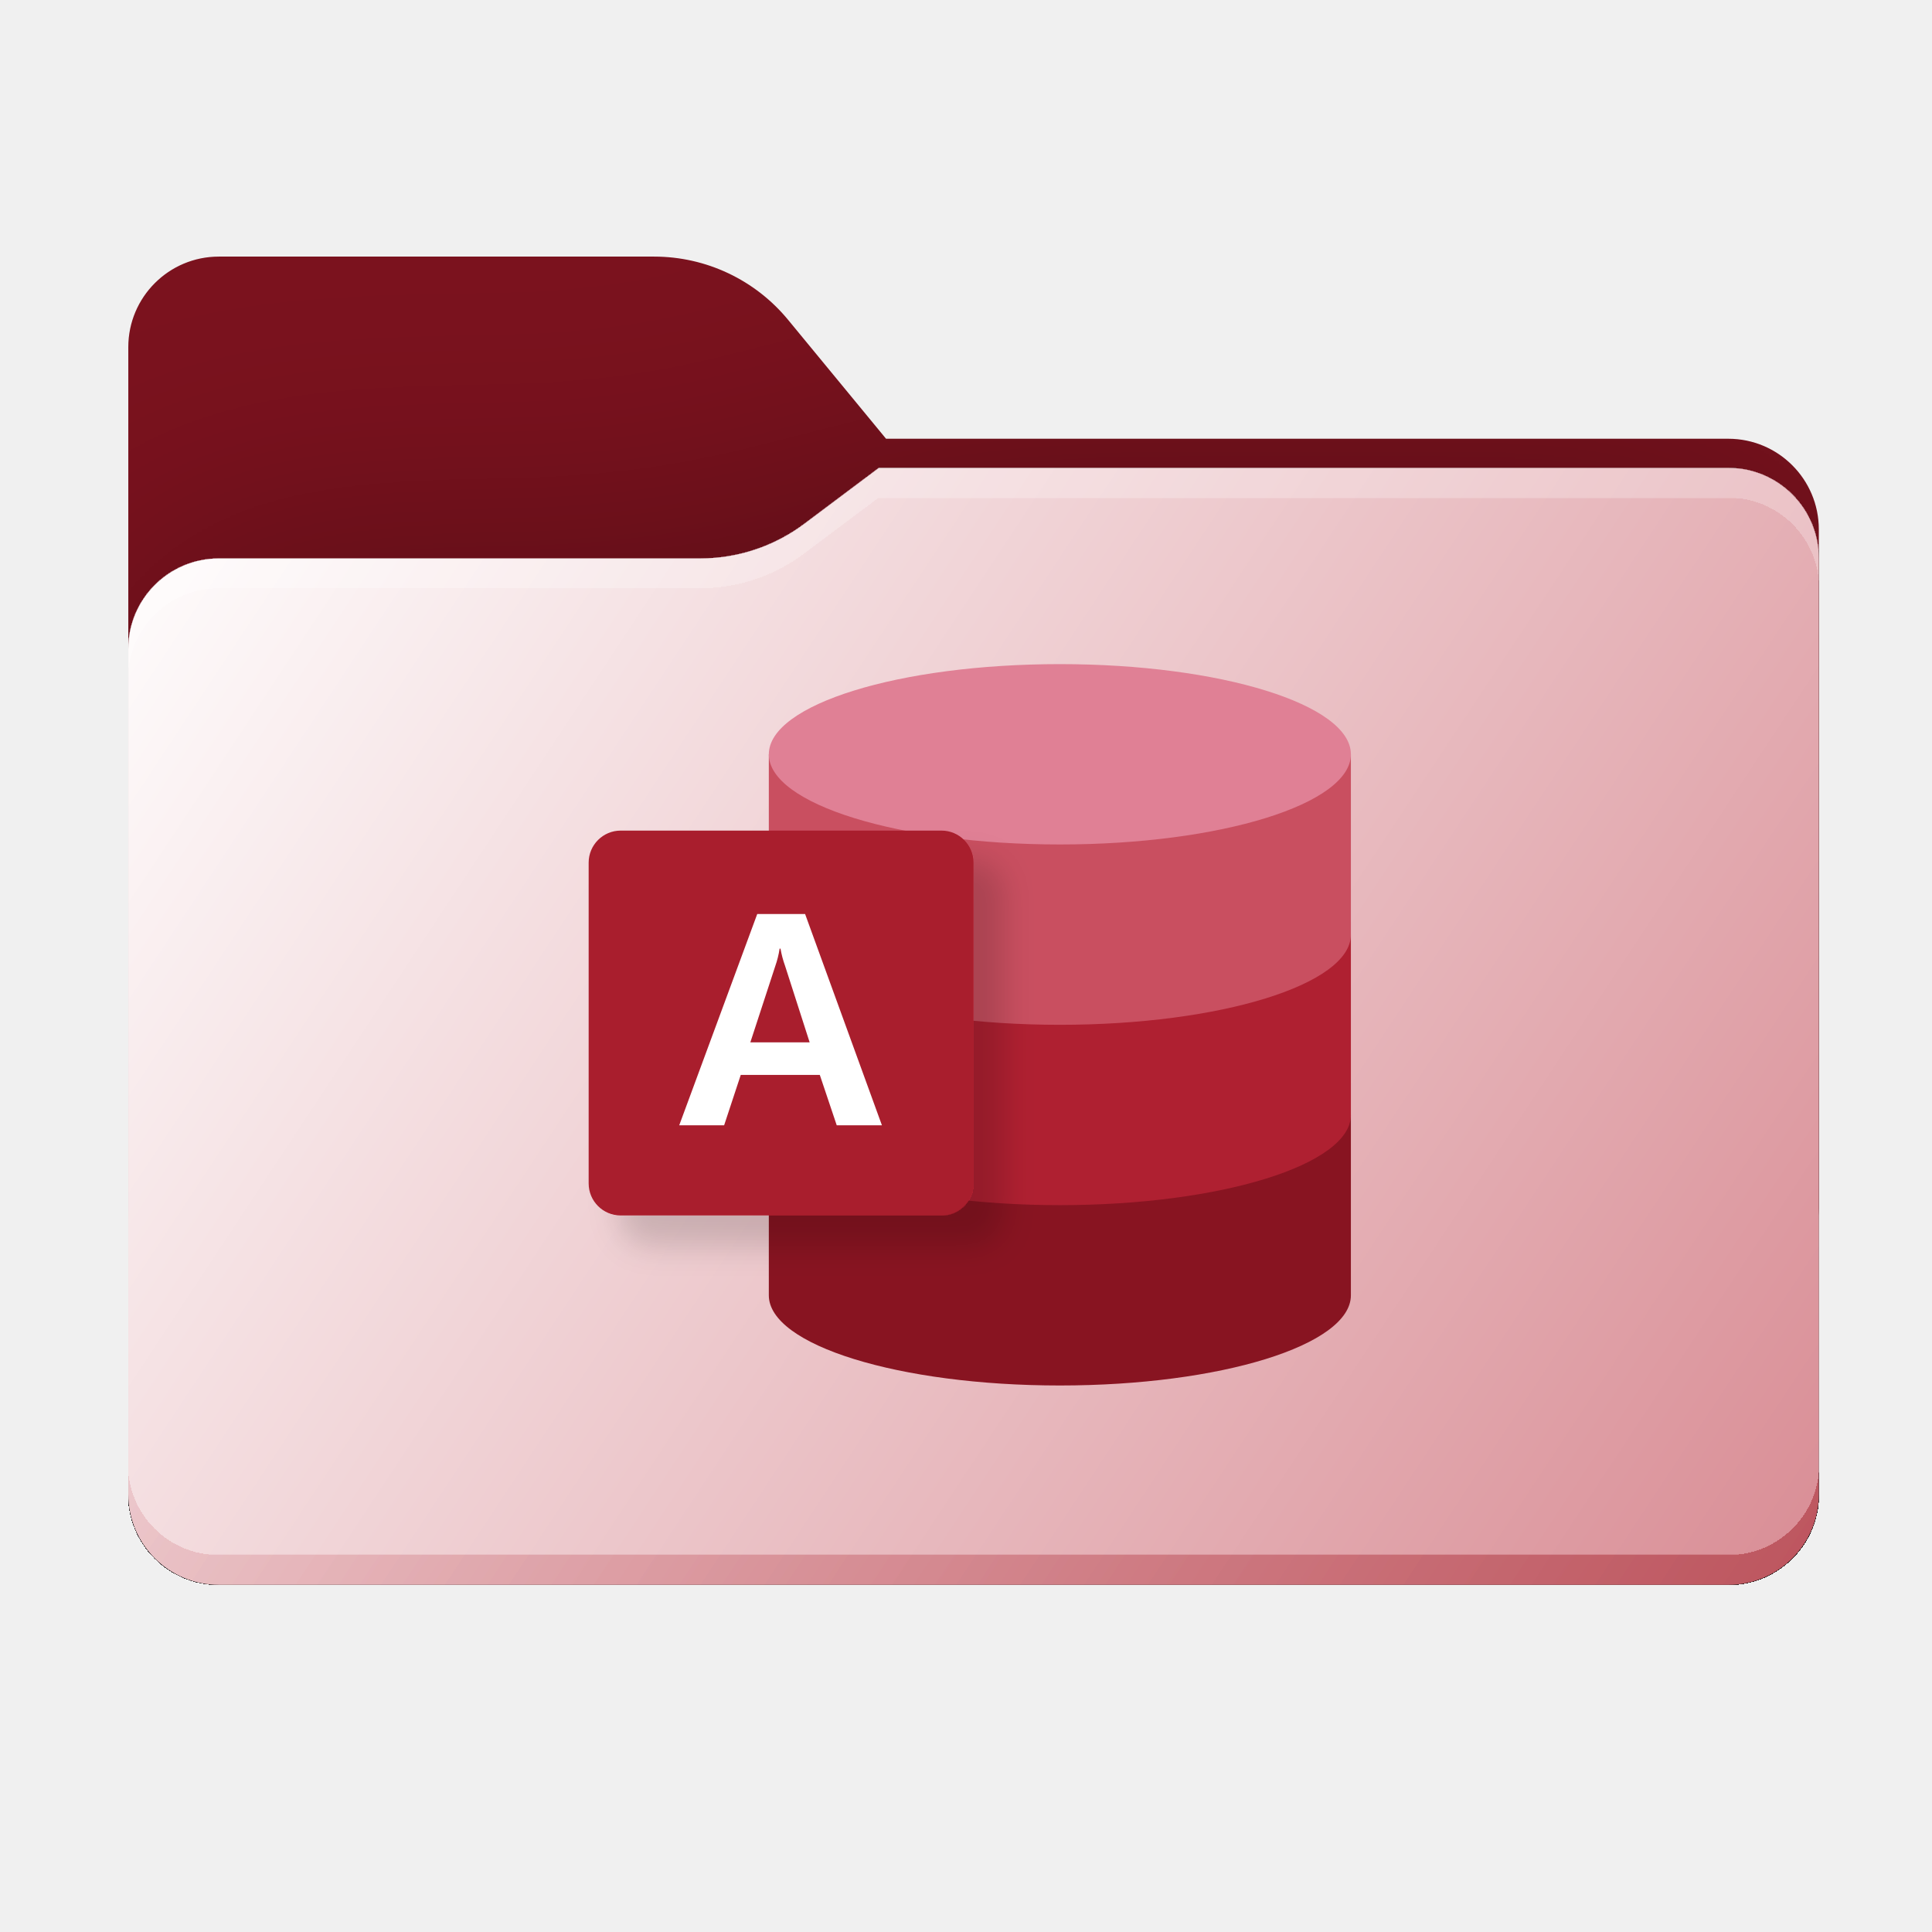
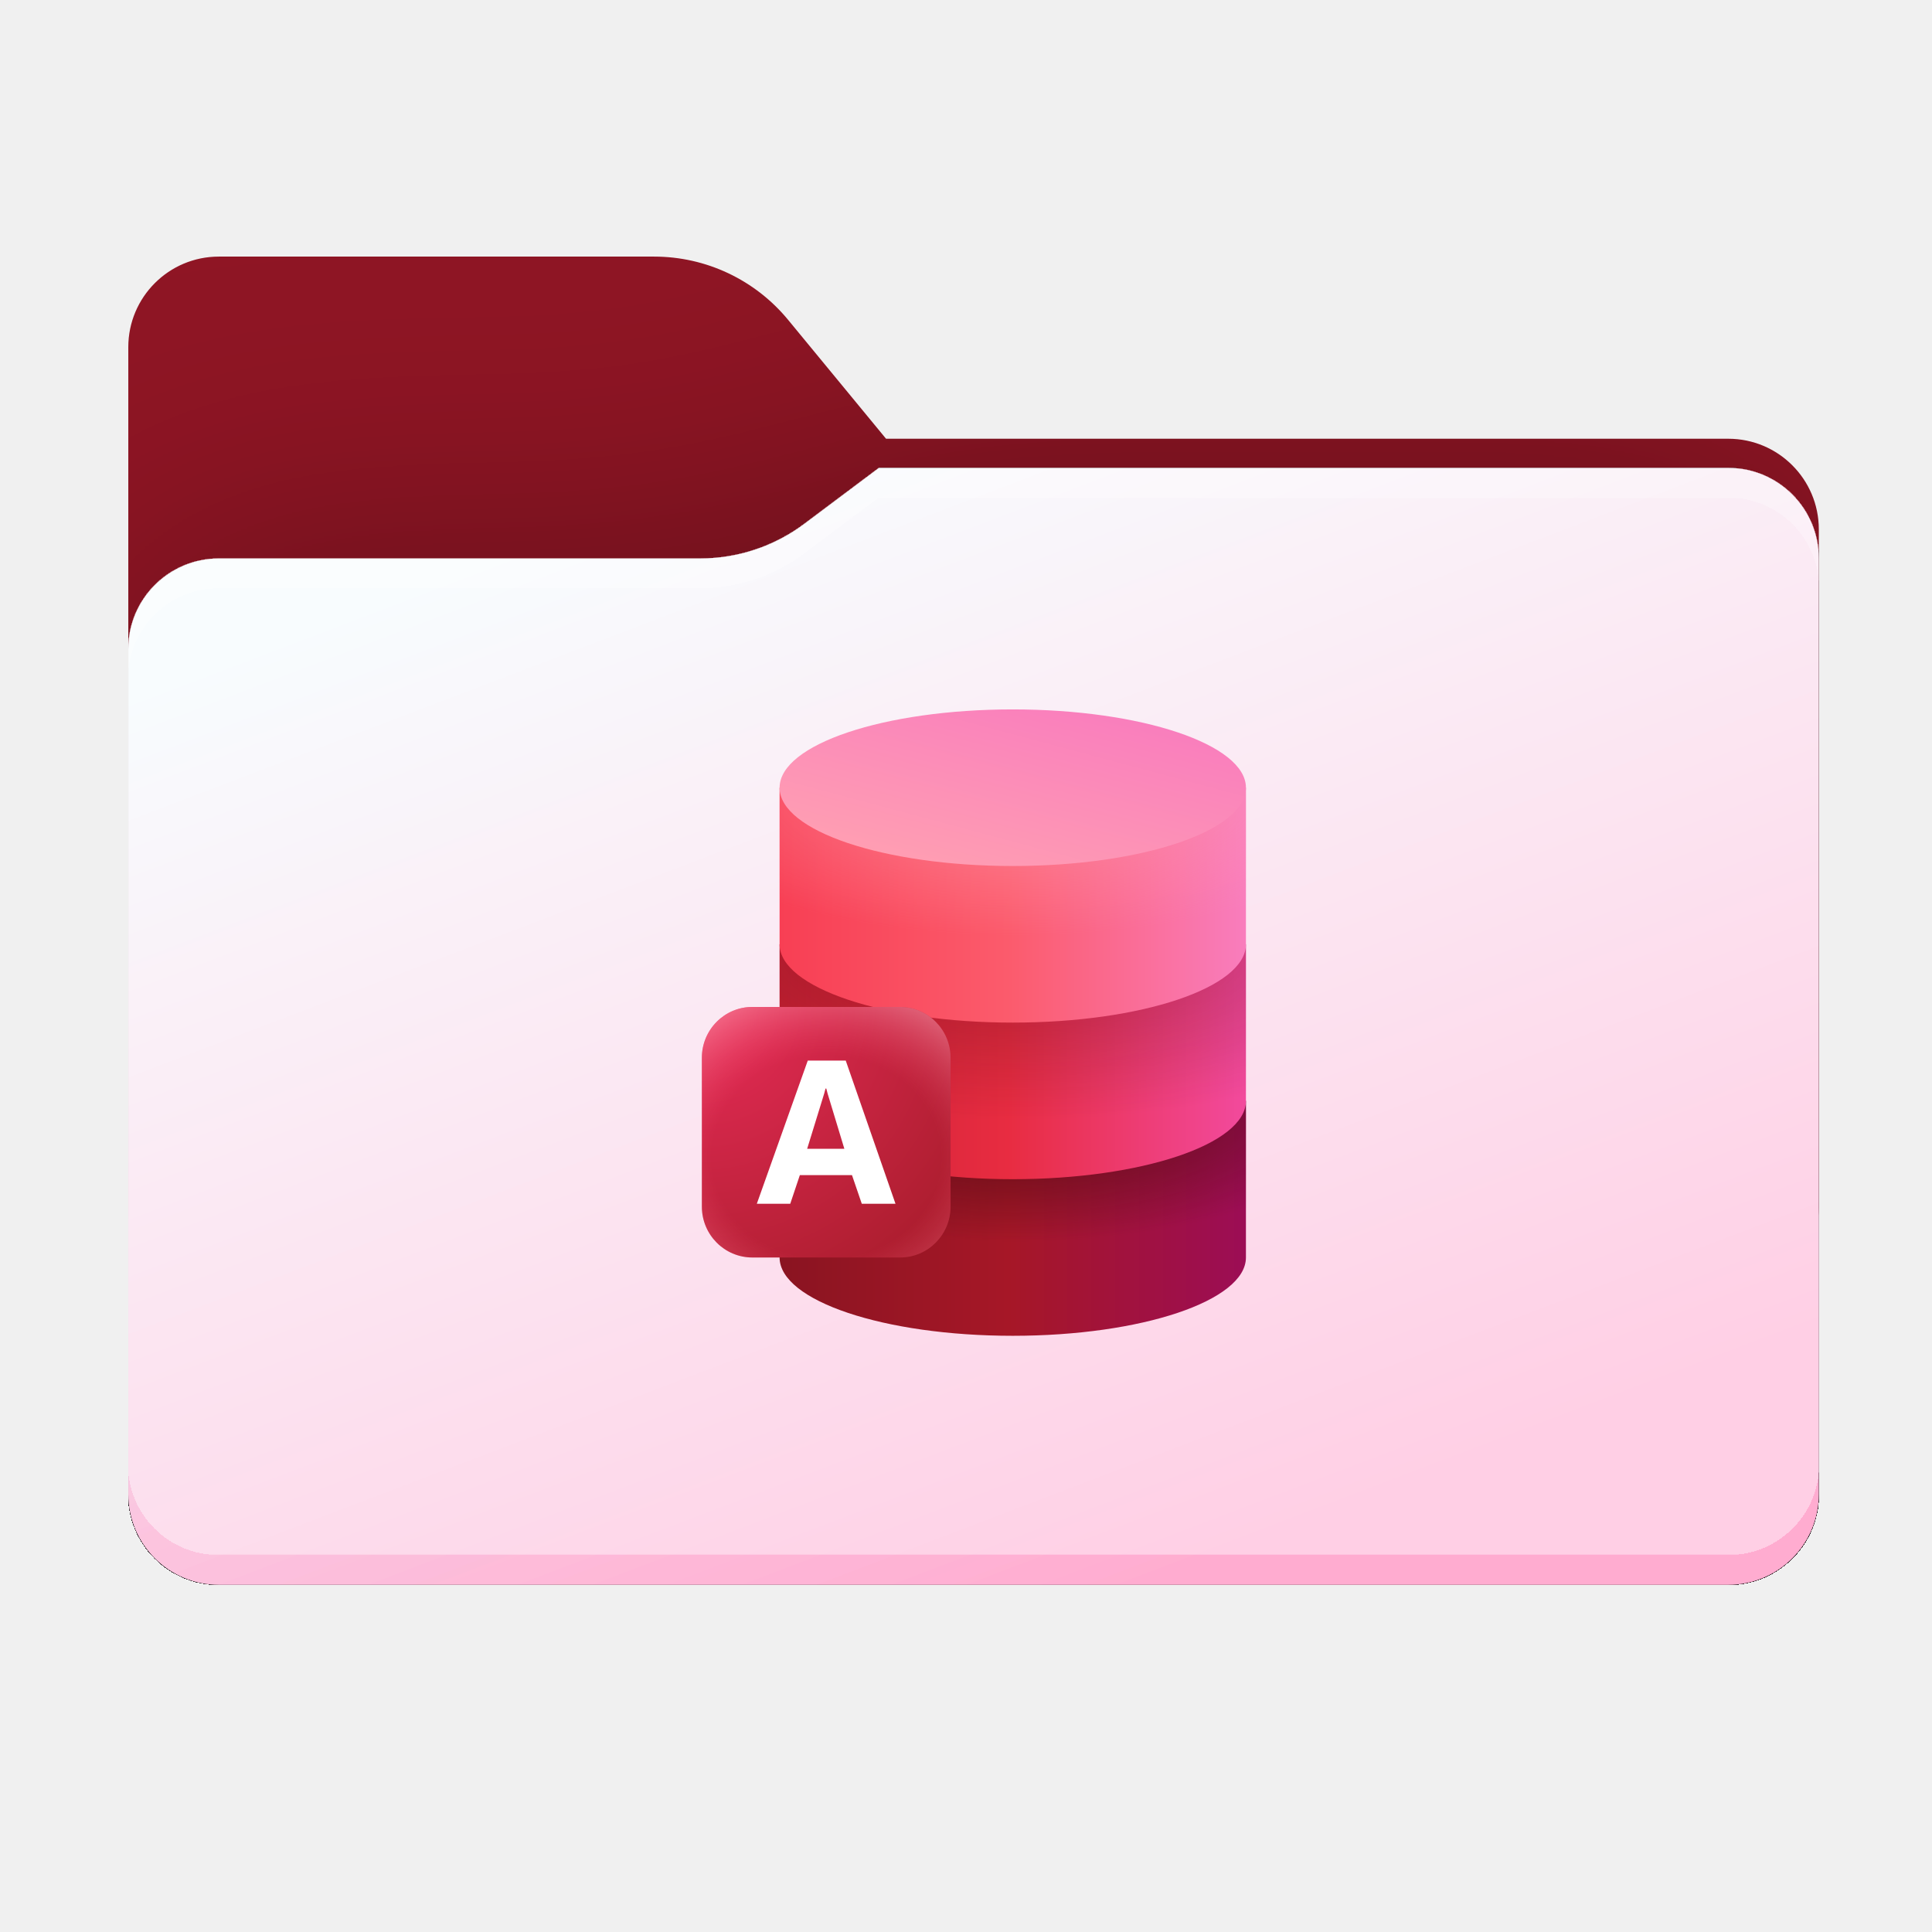
<svg xmlns="http://www.w3.org/2000/svg" width="256" height="256" viewBox="0 0 256 256" fill="none">
-   <path fill-rule="evenodd" clip-rule="evenodd" d="M104.425 42.378C100.056 37.073 93.544 34 86.671 34H29C22.373 34 17 39.373 17 46V58.137V68.2V160C17 166.627 22.373 172 29 172H229C235.627 172 241 166.627 241 160V70.137C241 63.51 235.627 58.137 229 58.137H117.404L104.425 42.378Z" fill="#7B121E" />
-   <mask id="mask0_719_17054" style="mask-type:alpha" maskUnits="userSpaceOnUse" x="17" y="34" width="224" height="138">
-     <path fill-rule="evenodd" clip-rule="evenodd" d="M104.425 42.378C100.056 37.073 93.544 34 86.671 34H29C22.373 34 17 39.373 17 46V58.137V68.2V160C17 166.627 22.373 172 29 172H229C235.627 172 241 166.627 241 160V70.137C241 63.51 235.627 58.137 229 58.137H117.404L104.425 42.378Z" fill="url(#paint0_linear_719_17054)" />
-   </mask>
-   <g mask="url(#mask0_719_17054)">
-     <g style="mix-blend-mode:multiply" filter="url(#filter0_f_719_17054)">
-       <path fill-rule="evenodd" clip-rule="evenodd" d="M92.789 74C97.764 74 102.605 72.387 106.586 69.402L116.459 62H229C235.627 62 241 67.373 241 74V108V160C241 166.627 235.627 172 229 172H29C22.373 172 17 166.627 17 160L17 108V86C17 79.373 22.373 74 29 74H87H92.789Z" fill="black" fill-opacity="0.3" />
+   <g clip-path="url(#clip0_4306_13112)">
+     <path d="M104.425 42.378C100.056 37.073 93.544 34 86.671 34H29C22.373 34 17 39.373 17 46V160C17 166.627 22.373 172 29 172H229C235.627 172 241 166.627 241 160V70.137C241 63.51 235.627 58.137 229 58.137H117.404L104.425 42.378Z" fill="url(#paint0_linear_4306_13112)" />
+     <mask id="mask0_4306_13112" style="mask-type:alpha" maskUnits="userSpaceOnUse" x="17" y="34" width="224" height="138">
+       <path d="M86.671 34C93.543 34 100.057 37.073 104.426 42.378L117.403 58.137H229C235.627 58.137 241 63.51 241 70.137V160C241 166.627 235.627 172 229 172H29C22.373 172 17 166.627 17 160V46C17 39.373 22.373 34 29 34H86.671Z" fill="url(#paint1_linear_4306_13112)" />
+     </mask>
+     <g mask="url(#mask0_4306_13112)">
+       <g filter="url(#filter0_f_4306_13112)" style="mix-blend-mode:multiply">
+         <path d="M241 160C241 166.627 235.627 172 229 172H29C22.373 172 17 166.627 17 160V86C17 79.373 22.373 74 29 74H92.79C97.765 74 102.605 72.386 106.586 69.402L116.46 62H229C235.627 62 241 67.373 241 74V160Z" fill="black" fill-opacity="0.3" />
+       </g>
    </g>
+     <g filter="url(#filter1_ii_4306_13112)">
+       <path d="M241 198C241 204.627 235.627 210 229 210H29C22.373 210 17 204.627 17 198V86C17 79.373 22.373 74 29 74H92.79C97.765 74 102.605 72.386 106.586 69.402L116.46 62H229C235.627 62 241 67.373 241 74V198Z" fill="url(#paint2_linear_4306_13112)" />
+     </g>
+     <path d="M165.093 145.875V166.625C165.093 172.355 151.257 177 134.196 177C117.135 177 103.3 172.355 103.3 166.625V145.875H165.093Z" fill="url(#paint3_linear_4306_13112)" />
+     <path d="M165.093 145.875V166.625C165.093 172.355 151.257 177 134.196 177C117.135 177 103.3 172.355 103.3 166.625V145.875H165.093Z" fill="url(#paint4_radial_4306_13112)" />
+     <path d="M165.093 125.125V145.875C165.093 151.605 151.257 156.25 134.196 156.25C117.135 156.25 103.3 151.605 103.3 145.875V125.125H165.093Z" fill="url(#paint5_linear_4306_13112)" />
+     <path d="M165.093 125.125V145.875C165.093 151.605 151.257 156.25 134.196 156.25C117.135 156.25 103.3 151.605 103.3 145.875V125.125H165.093Z" fill="url(#paint6_radial_4306_13112)" />
+     <path d="M165.093 104.375V125.125C165.093 130.855 151.257 135.5 134.196 135.5C117.135 135.5 103.3 130.855 103.3 125.125V104.375H165.093Z" fill="url(#paint7_linear_4306_13112)" />
+     <path d="M165.093 104.375V125.125C165.093 130.855 151.257 135.5 134.196 135.5C117.135 135.5 103.3 130.855 103.3 125.125V104.375H165.093Z" fill="url(#paint8_radial_4306_13112)" />
+     <path d="M134.196 114.75C117.133 114.75 103.3 110.105 103.3 104.375C103.3 98.645 117.133 94 134.196 94C151.259 94 165.093 98.645 165.093 104.375C165.093 110.105 151.259 114.75 134.196 114.75Z" fill="url(#paint9_linear_4306_13112)" />
+     <path d="M99.694 133.425H119.263C122.959 133.425 125.956 136.444 125.956 140.168V159.882C125.956 163.606 122.959 166.625 119.263 166.625H99.694C95.997 166.625 93 163.606 93 159.882V140.168C93 136.444 95.997 133.425 99.694 133.425Z" fill="url(#paint10_radial_4306_13112)" />
+     <path d="M99.694 133.425H119.263C122.959 133.425 125.956 136.444 125.956 140.168V159.882C125.956 163.606 122.959 166.625 119.263 166.625H99.694C95.997 166.625 93 163.606 93 159.882V140.168C93 136.444 95.997 133.425 99.694 133.425Z" fill="url(#paint11_radial_4306_13112)" />
+     <path d="M100.282 159.508L107.034 140.533H112.064L118.658 159.508H114.193L112.893 155.711H105.984L104.71 159.508H100.282ZM106.956 152.218H111.881L109.871 145.59C109.8 145.352 109.736 145.135 109.673 144.941C109.612 144.738 109.551 144.504 109.489 144.24H109.383C109.33 144.461 109.273 144.677 109.212 144.889C109.151 145.099 109.08 145.33 109.001 145.578L106.953 152.219L106.956 152.218Z" fill="white" />
  </g>
-   <g filter="url(#filter1_ii_719_17054)">
-     <path fill-rule="evenodd" clip-rule="evenodd" d="M92.789 74C97.764 74 102.605 72.387 106.586 69.402L116.459 62H229C235.627 62 241 67.373 241 74V108V198C241 204.627 235.627 210 229 210H29C22.373 210 17 204.627 17 198L17 108V86C17 79.373 22.373 74 29 74H87H92.789Z" fill="url(#paint1_linear_719_17054)" />
-   </g>
-   <path d="M101.873 147.74V171.636C101.873 178.235 119.139 183.584 140.437 183.584C161.735 183.584 179 178.235 179 171.636V147.74H101.873Z" fill="#881421" />
-   <path d="M101.873 123.844V147.74C101.873 154.339 119.139 159.688 140.437 159.688C161.735 159.688 179 154.339 179 147.74V123.844H101.873Z" fill="#AF2031" />
-   <path d="M101.873 99.948V123.844C101.873 130.443 119.139 135.792 140.437 135.792C161.735 135.792 179 130.443 179 123.844V99.948H101.873Z" fill="#C94F60" />
-   <path d="M140.437 111.896C161.735 111.896 179 106.547 179 99.948C179 93.349 161.735 88 140.437 88C119.139 88 101.873 93.349 101.873 99.948C101.873 106.547 119.139 111.896 140.437 111.896Z" fill="#E08095" />
-   <g filter="url(#filter2_d_719_17054)">
-     <path d="M124.751 110.058H82.249C79.903 110.058 78 111.96 78 114.307V156.808C78 159.155 79.903 161.058 82.249 161.058H124.751C127.097 161.058 129 159.155 129 156.808V114.307C129 111.96 127.097 110.058 124.751 110.058Z" fill="#A91E2D" />
-   </g>
-   <path d="M100.339 121.109H106.678L116.86 149.109H110.872L108.629 142.432H98.154L95.95 149.109H90L100.339 121.109ZM107.283 138.118L104.026 127.982C103.758 127.24 103.555 126.476 103.421 125.699H103.303C103.182 126.497 102.986 127.282 102.718 128.043L99.423 138.118H107.283Z" fill="white" />
  <defs>
-     <filter id="filter0_f_719_17054" x="-20" y="25" width="298" height="184" filterUnits="userSpaceOnUse" color-interpolation-filters="sRGB">
+     <filter id="filter0_f_4306_13112" x="-20" y="25" width="298" height="184" filterUnits="userSpaceOnUse" color-interpolation-filters="sRGB">
      <feFlood flood-opacity="0" result="BackgroundImageFix" />
      <feBlend mode="normal" in="SourceGraphic" in2="BackgroundImageFix" result="shape" />
-       <feGaussianBlur stdDeviation="18.5" result="effect1_foregroundBlur_719_17054" />
+       <feGaussianBlur stdDeviation="18.5" result="effect1_foregroundBlur_4306_13112" />
    </filter>
-     <filter id="filter1_ii_719_17054" x="17" y="62" width="224" height="148" filterUnits="userSpaceOnUse" color-interpolation-filters="sRGB">
+     <filter id="filter1_ii_4306_13112" x="17" y="62" width="224" height="148" filterUnits="userSpaceOnUse" color-interpolation-filters="sRGB">
      <feFlood flood-opacity="0" result="BackgroundImageFix" />
      <feBlend mode="normal" in="SourceGraphic" in2="BackgroundImageFix" result="shape" />
      <feColorMatrix in="SourceAlpha" type="matrix" values="0 0 0 0 0 0 0 0 0 0 0 0 0 0 0 0 0 0 127 0" result="hardAlpha" />
      <feOffset dy="4" />
      <feComposite in2="hardAlpha" operator="arithmetic" k2="-1" k3="1" />
      <feColorMatrix type="matrix" values="0 0 0 0 1 0 0 0 0 1 0 0 0 0 1 0 0 0 0.25 0" />
-       <feBlend mode="normal" in2="shape" result="effect1_innerShadow_719_17054" />
+       <feBlend mode="normal" in2="shape" result="effect1_innerShadow_4306_13112" />
      <feColorMatrix in="SourceAlpha" type="matrix" values="0 0 0 0 0 0 0 0 0 0 0 0 0 0 0 0 0 0 127 0" result="hardAlpha" />
      <feOffset dy="-4" />
      <feComposite in2="hardAlpha" operator="arithmetic" k2="-1" k3="1" />
      <feColorMatrix type="matrix" values="0 0 0 0 0 0 0 0 0 0 0 0 0 0 0 0 0 0 0.9 0" />
-       <feBlend mode="soft-light" in2="effect1_innerShadow_719_17054" result="effect2_innerShadow_719_17054" />
+       <feBlend mode="soft-light" in2="effect1_innerShadow_4306_13112" result="effect2_innerShadow_4306_13112" />
    </filter>
-     <filter id="filter2_d_719_17054" x="78" y="110.058" width="59" height="59" filterUnits="userSpaceOnUse" color-interpolation-filters="sRGB">
-       <feFlood flood-opacity="0" result="BackgroundImageFix" />
-       <feColorMatrix in="SourceAlpha" type="matrix" values="0 0 0 0 0 0 0 0 0 0 0 0 0 0 0 0 0 0 127 0" result="hardAlpha" />
-       <feOffset dx="4" dy="4" />
-       <feGaussianBlur stdDeviation="2" />
-       <feComposite in2="hardAlpha" operator="out" />
-       <feColorMatrix type="matrix" values="0 0 0 0 0 0 0 0 0 0 0 0 0 0 0 0 0 0 0.15 0" />
-       <feBlend mode="normal" in2="BackgroundImageFix" result="effect1_dropShadow_719_17054" />
-       <feBlend mode="normal" in="SourceGraphic" in2="effect1_dropShadow_719_17054" result="shape" />
-     </filter>
-     <linearGradient id="paint0_linear_719_17054" x1="17" y1="34" x2="197.768" y2="215.142" gradientUnits="userSpaceOnUse">
+     <linearGradient id="paint0_linear_4306_13112" x1="17" y1="34" x2="197.768" y2="215.142" gradientUnits="userSpaceOnUse">
+       <stop stop-color="#8F1524" />
+     </linearGradient>
+     <linearGradient id="paint1_linear_4306_13112" x1="17" y1="34" x2="197.768" y2="215.142" gradientUnits="userSpaceOnUse">
      <stop stop-color="#05815D" />
      <stop offset="1" stop-color="#0C575F" />
    </linearGradient>
-     <linearGradient id="paint1_linear_719_17054" x1="17" y1="62" x2="241" y2="210" gradientUnits="userSpaceOnUse">
-       <stop stop-color="white" />
-       <stop offset="1" stop-color="#D98D95" />
+     <linearGradient id="paint2_linear_4306_13112" x1="176.439" y1="200.973" x2="119.815" y2="52.533" gradientUnits="userSpaceOnUse">
+       <stop stop-color="#FFCFE5" />
+       <stop offset="1" stop-color="#F8FCFE" />
    </linearGradient>
+     <linearGradient id="paint3_linear_4306_13112" x1="165.093" y1="161.438" x2="103.3" y2="161.438" gradientUnits="userSpaceOnUse">
+       <stop stop-color="#9C0D55" />
+       <stop offset="0.51" stop-color="#A61727" />
+       <stop offset="1" stop-color="#8A1421" />
+     </linearGradient>
+     <radialGradient id="paint4_radial_4306_13112" cx="0" cy="0" r="1" gradientUnits="userSpaceOnUse" gradientTransform="translate(134.562 145.883) rotate(90) scale(31.125 79.7744)">
+       <stop offset="0.21" stop-color="#560B14" stop-opacity="0.698" />
+       <stop offset="0.6" stop-color="#560B14" stop-opacity="0" />
+     </radialGradient>
+     <linearGradient id="paint5_linear_4306_13112" x1="165.093" y1="140.688" x2="103.3" y2="140.688" gradientUnits="userSpaceOnUse">
+       <stop stop-color="#F24A9D" />
+       <stop offset="0.51" stop-color="#E82C41" />
+       <stop offset="1" stop-color="#CA2134" />
+     </linearGradient>
+     <radialGradient id="paint6_radial_4306_13112" cx="0" cy="0" r="1" gradientUnits="userSpaceOnUse" gradientTransform="translate(134.562 125.125) rotate(90) scale(31.125 79.7744)">
+       <stop offset="0.21" stop-color="#560B14" stop-opacity="0.302" />
+       <stop offset="0.75" stop-color="#560B14" stop-opacity="0" />
+     </radialGradient>
+     <linearGradient id="paint7_linear_4306_13112" x1="165.093" y1="119.938" x2="103.3" y2="119.938" gradientUnits="userSpaceOnUse">
+       <stop stop-color="#F97DBD" />
+       <stop offset="0.51" stop-color="#FB5B6C" />
+       <stop offset="1" stop-color="#F83F54" />
+     </linearGradient>
+     <radialGradient id="paint8_radial_4306_13112" cx="0" cy="0" r="1" gradientUnits="userSpaceOnUse" gradientTransform="translate(134.562 104.367) rotate(90) scale(31.125 79.7744)">
+       <stop offset="0.21" stop-color="#FF9FB2" stop-opacity="0.4" />
+       <stop offset="0.63" stop-color="#FF9FB2" stop-opacity="0" />
+     </radialGradient>
+     <linearGradient id="paint9_linear_4306_13112" x1="137.704" y1="91.123" x2="129.786" y2="120.602" gradientUnits="userSpaceOnUse">
+       <stop stop-color="#F97DBD" />
+       <stop offset="0.9" stop-color="#FF9FB2" />
+     </linearGradient>
+     <radialGradient id="paint10_radial_4306_13112" cx="0" cy="0" r="1" gradientTransform="matrix(32.9599 33.2038 32.9599 -33.2038 93.0314 132.945)" gradientUnits="userSpaceOnUse">
+       <stop stop-color="#E82C58" />
+       <stop offset="0.94" stop-color="#AA1D2D" />
+     </radialGradient>
+     <radialGradient id="paint11_radial_4306_13112" cx="0" cy="0" r="1" gradientUnits="userSpaceOnUse" gradientTransform="translate(109.468 153.341) rotate(90) scale(23.24 26.2619)">
+       <stop offset="0.58" stop-color="#FF5778" stop-opacity="0" />
+       <stop offset="0.97" stop-color="#FF9FB2" stop-opacity="0.502" />
+     </radialGradient>
+     <clipPath id="clip0_4306_13112">
+       <rect width="256" height="256" fill="white" />
+     </clipPath>
  </defs>
</svg>
